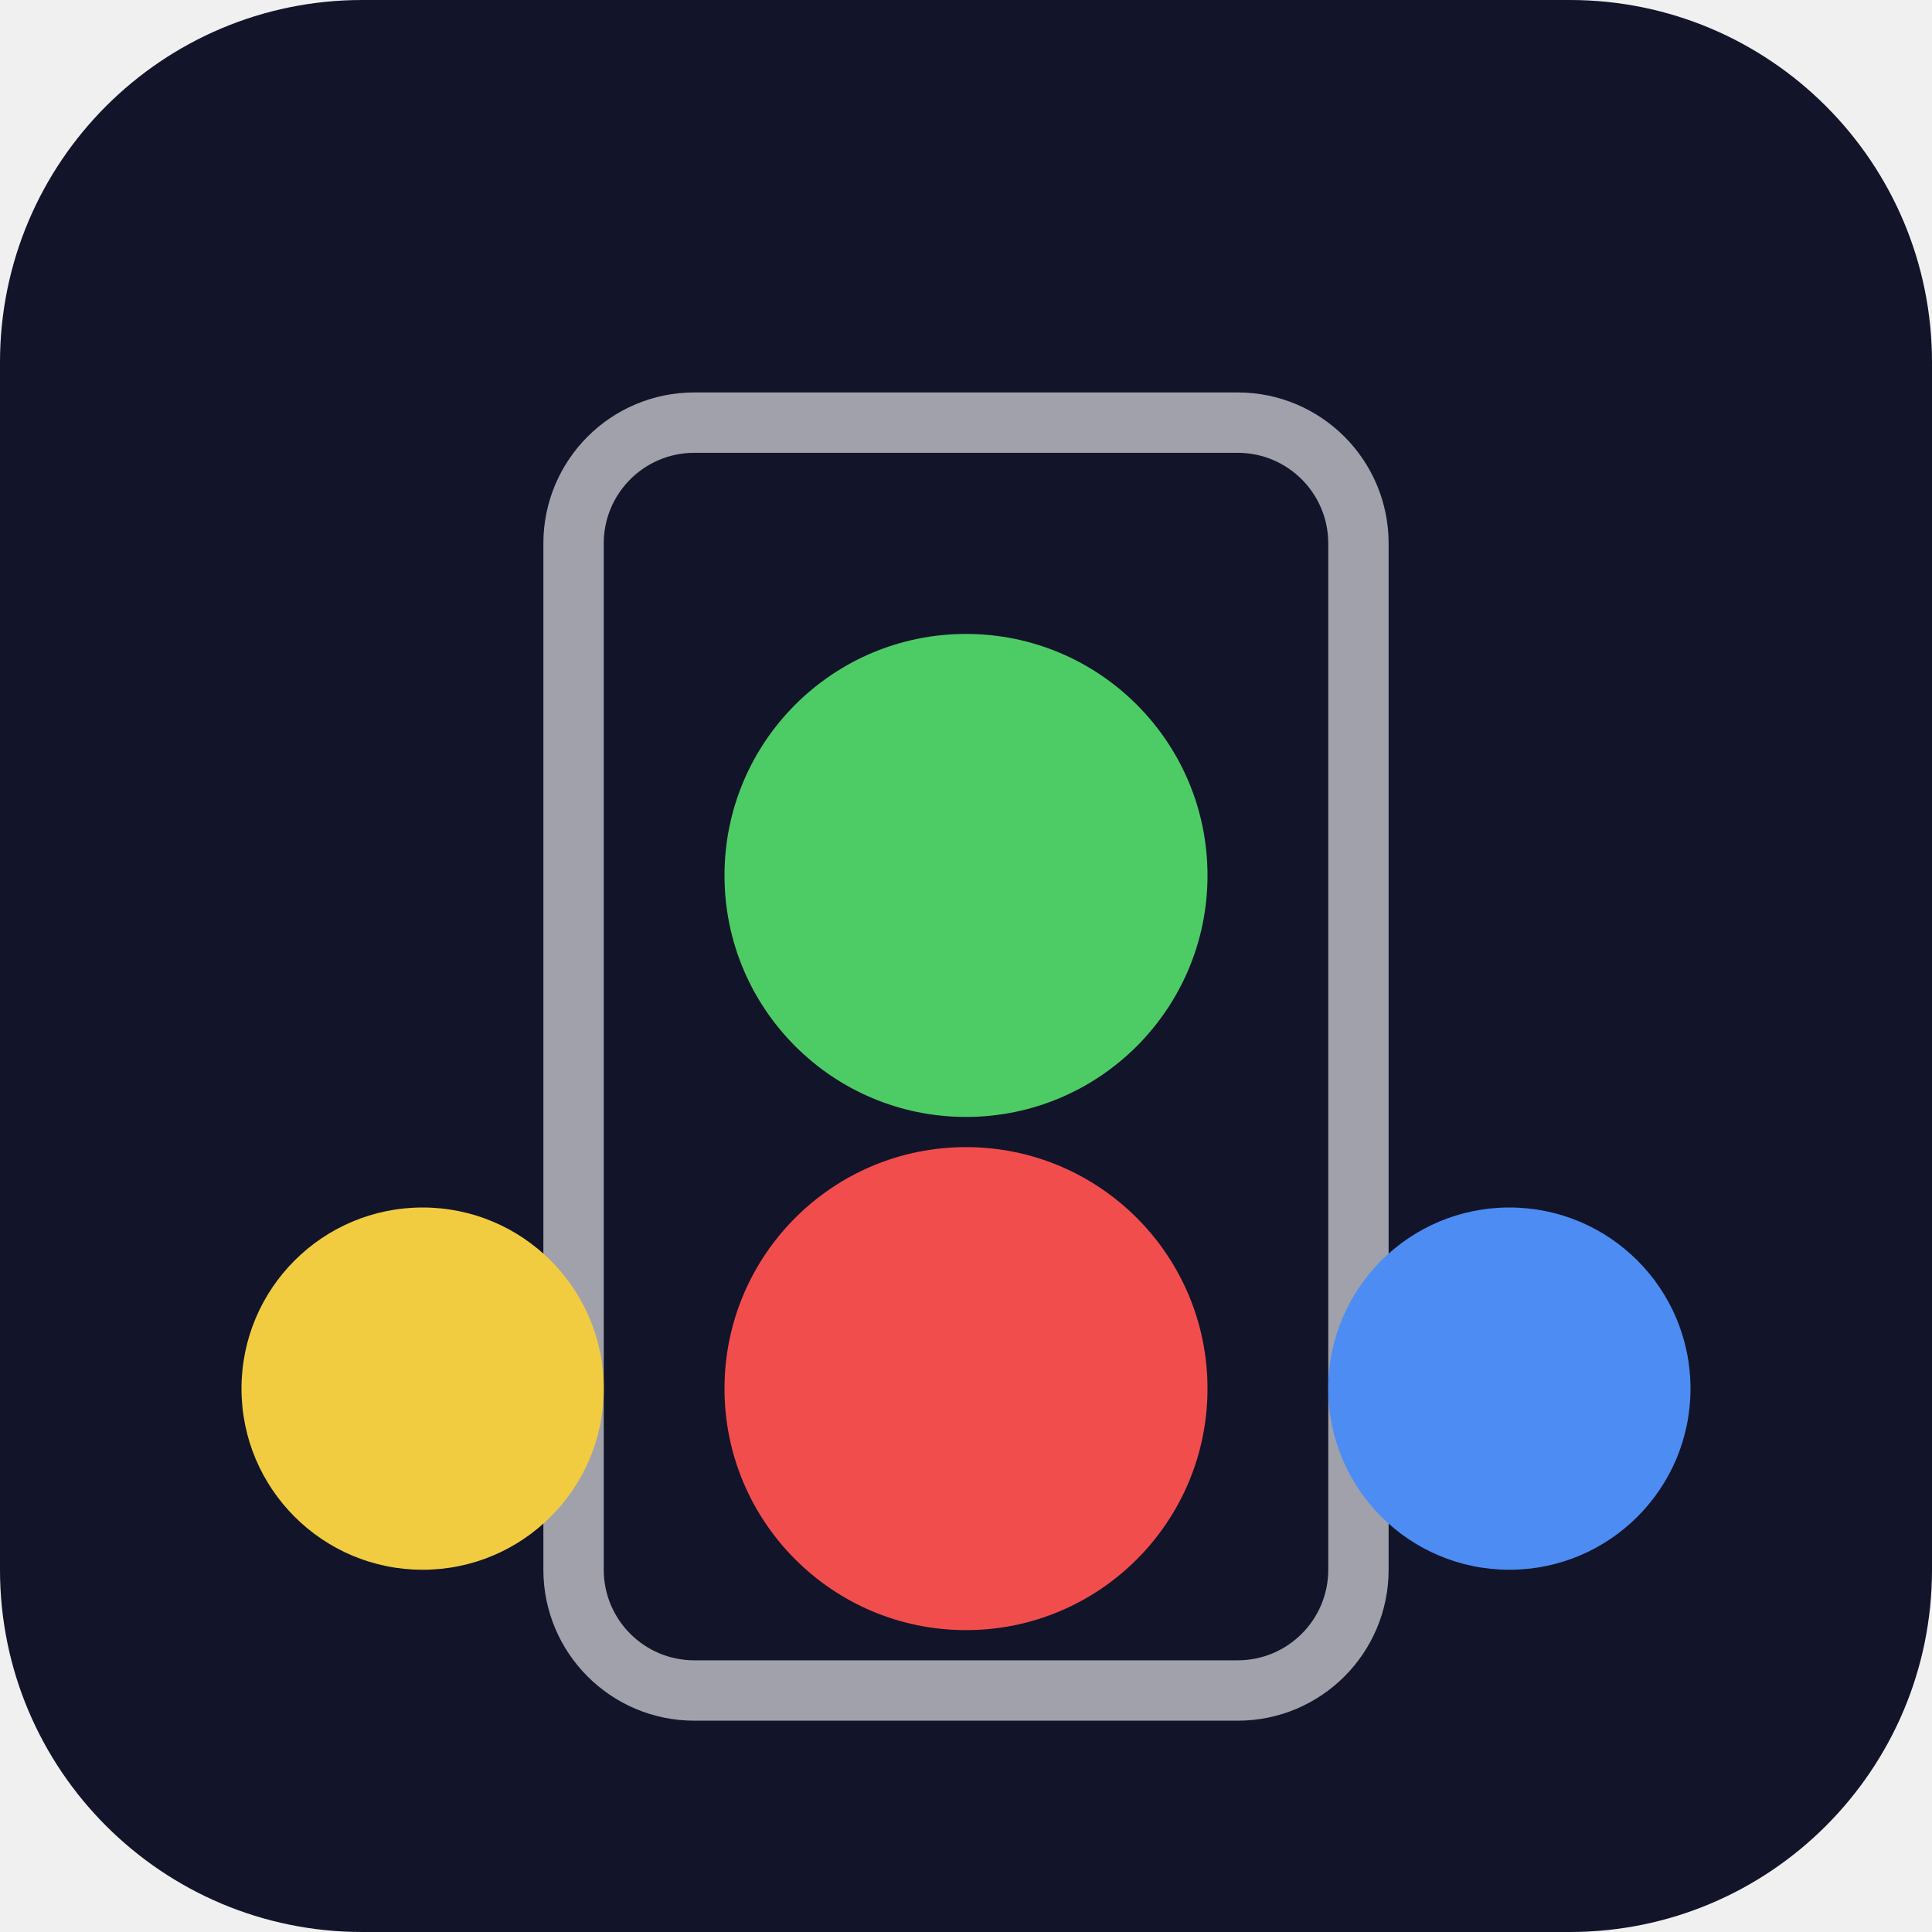
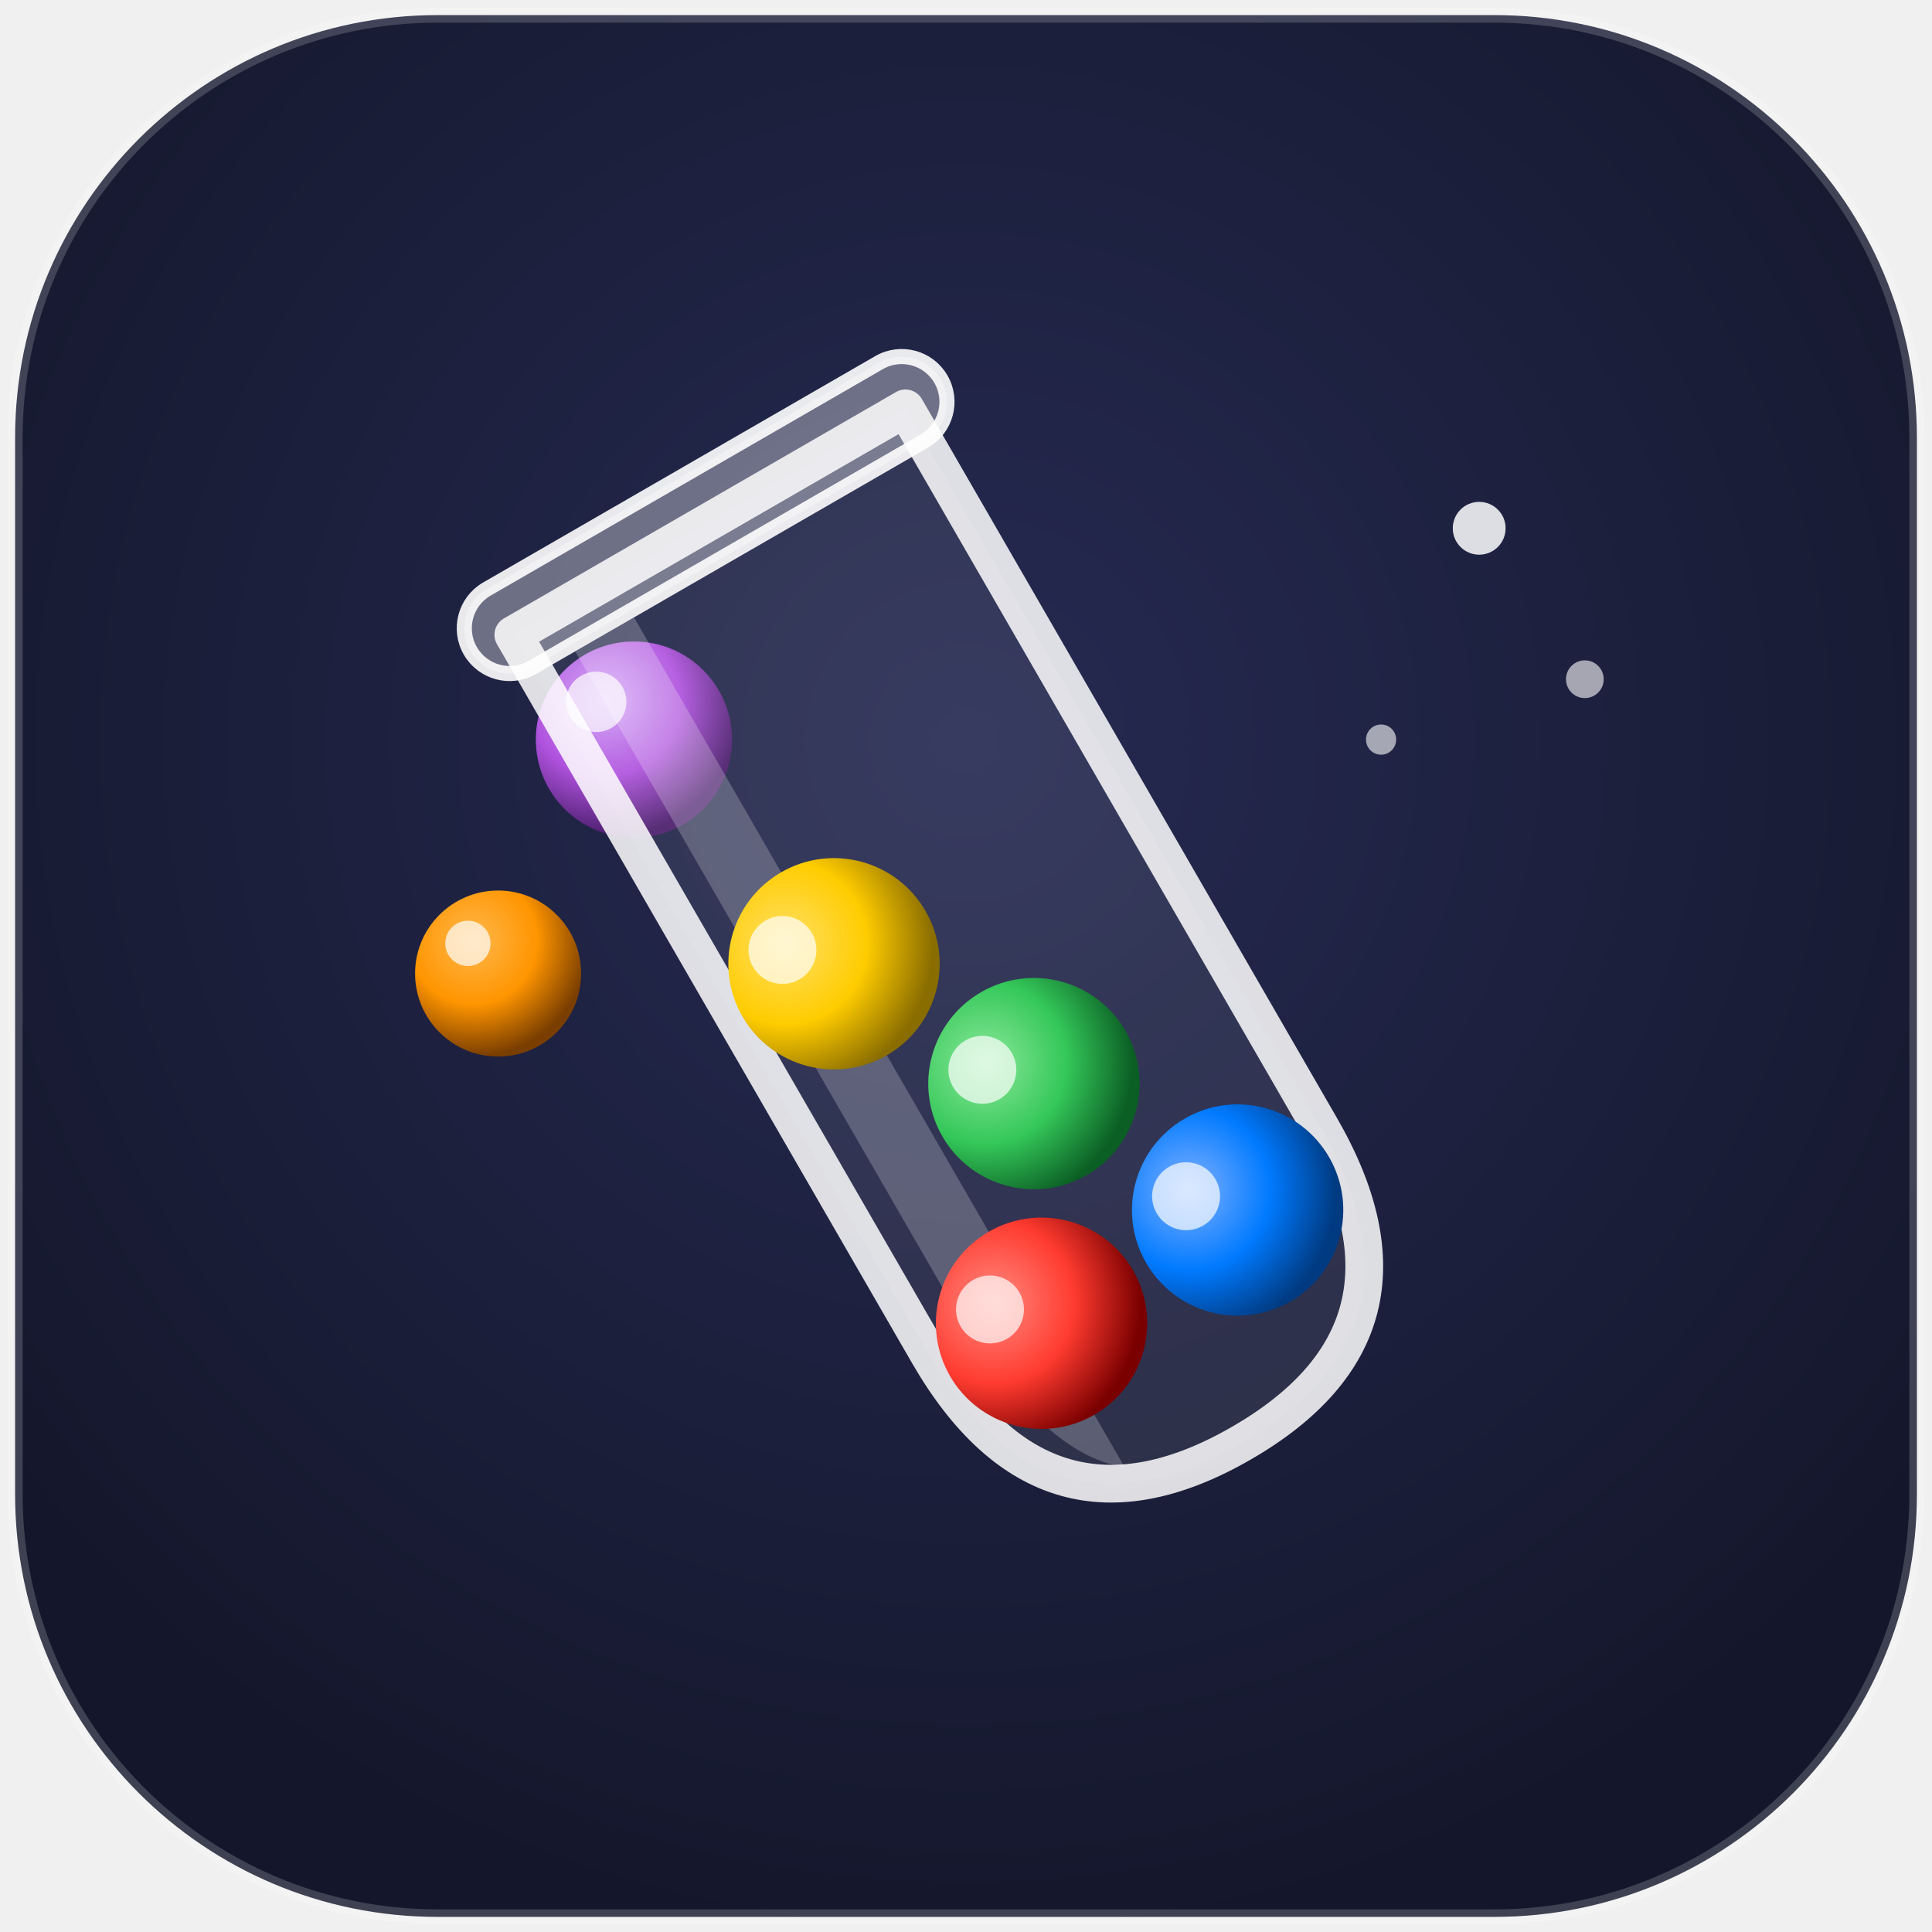
- <svg xmlns="http://www.w3.org/2000/svg" width="128" height="128" viewBox="0 0 128 128">
-   <rect width="128" height="128" rx="24" fill="#12142a" />
-   <rect x="38" y="28" width="52" height="84" rx="8" fill="none" stroke="#ffffff" stroke-opacity="0.6" stroke-width="4" />
-   <circle cx="64" cy="92" r="16" fill="#f24d4d" />
-   <circle cx="64" cy="58" r="16" fill="#4dcc66" />
-   <circle cx="64" cy="24" r="0" fill="none" />
-   <circle cx="100" cy="92" r="12" fill="#4d8cf2" />
-   <circle cx="28" cy="92" r="12" fill="#f2cc40" />
+ <svg xmlns="http://www.w3.org/2000/svg" viewBox="0 0 512 512" width="512" height="512">
+   <defs>
+     <radialGradient id="bgGlow" cx="50%" cy="38%" r="65%">
+       <stop offset="0%" stop-color="#262A52" stop-opacity="1" />
+       <stop offset="100%" stop-color="#14172B" stop-opacity="1" />
+     </radialGradient>
+     <radialGradient id="ballRed" cx="35%" cy="30%" r="70%">
+       <stop offset="0%" stop-color="#FF8A80" />
+       <stop offset="55%" stop-color="#FF3B30" />
+       <stop offset="100%" stop-color="#7A0000" />
+     </radialGradient>
+     <radialGradient id="ballBlue" cx="35%" cy="30%" r="70%">
+       <stop offset="0%" stop-color="#82B1FF" />
+       <stop offset="55%" stop-color="#007AFF" />
+       <stop offset="100%" stop-color="#003A80" />
+     </radialGradient>
+     <radialGradient id="ballGreen" cx="35%" cy="30%" r="70%">
+       <stop offset="0%" stop-color="#8CE99A" />
+       <stop offset="55%" stop-color="#34C759" />
+       <stop offset="100%" stop-color="#0B5E24" />
+     </radialGradient>
+     <radialGradient id="ballYellow" cx="35%" cy="30%" r="70%">
+       <stop offset="0%" stop-color="#FFE066" />
+       <stop offset="55%" stop-color="#FFCC00" />
+       <stop offset="100%" stop-color="#8A6D00" />
+     </radialGradient>
+     <radialGradient id="ballPurple" cx="35%" cy="30%" r="70%">
+       <stop offset="0%" stop-color="#D0A2F7" />
+       <stop offset="55%" stop-color="#AF52DE" />
+       <stop offset="100%" stop-color="#4A1D6B" />
+     </radialGradient>
+     <radialGradient id="ballOrange" cx="35%" cy="30%" r="70%">
+       <stop offset="0%" stop-color="#FFB74D" />
+       <stop offset="55%" stop-color="#FF9500" />
+       <stop offset="100%" stop-color="#7A3E00" />
+     </radialGradient>
+   </defs>
+   <rect x="4" y="4" width="504" height="504" rx="112" fill="url(#bgGlow)" stroke="#FFFFFF" stroke-opacity="0.18" stroke-width="4" />
+   <circle cx="168" cy="196" r="26" fill="url(#ballPurple)" />
+   <circle cx="158" cy="186" r="8" fill="#FFFFFF" opacity="0.7" />
+   <circle cx="132" cy="258" r="22" fill="url(#ballOrange)" />
+   <circle cx="124" cy="250" r="6" fill="#FFFFFF" opacity="0.7" />
+   <g transform="rotate(-30 256 256)">
+     <path d="M 196 120 L 196 340 Q 196 402 256 402 Q 316 402 316 340 L 316 120 Z" fill="#FFFFFF" fill-opacity="0.08" stroke="#FFFFFF" stroke-opacity="0.85" stroke-width="10" stroke-linejoin="round" />
+     <path d="M 208 132 L 208 330 Q 208 378 226 392 L 226 132 Z" fill="#FFFFFF" opacity="0.22" />
+     <circle cx="226" cy="348" r="28" fill="url(#ballRed)" />
+     <circle cx="216" cy="338" r="9" fill="#FFFFFF" opacity="0.7" />
+     <circle cx="286" cy="348" r="28" fill="url(#ballBlue)" />
+     <circle cx="276" cy="338" r="9" fill="#FFFFFF" opacity="0.7" />
+     <circle cx="256" cy="292" r="28" fill="url(#ballGreen)" />
+     <circle cx="246" cy="282" r="9" fill="#FFFFFF" opacity="0.7" />
+     <circle cx="226" cy="238" r="28" fill="url(#ballYellow)" />
+     <circle cx="216" cy="228" r="9" fill="#FFFFFF" opacity="0.7" />
+     <rect x="184" y="106" width="144" height="24" rx="12" fill="#FFFFFF" fill-opacity="0.35" stroke="#FFFFFF" stroke-opacity="0.9" stroke-width="4" />
+   </g>
+   <circle cx="392" cy="140" r="7" fill="#FFFFFF" opacity="0.85" />
+   <circle cx="420" cy="180" r="5" fill="#FFFFFF" opacity="0.6" />
+   <circle cx="366" cy="196" r="4" fill="#FFFFFF" opacity="0.6" />
</svg>
